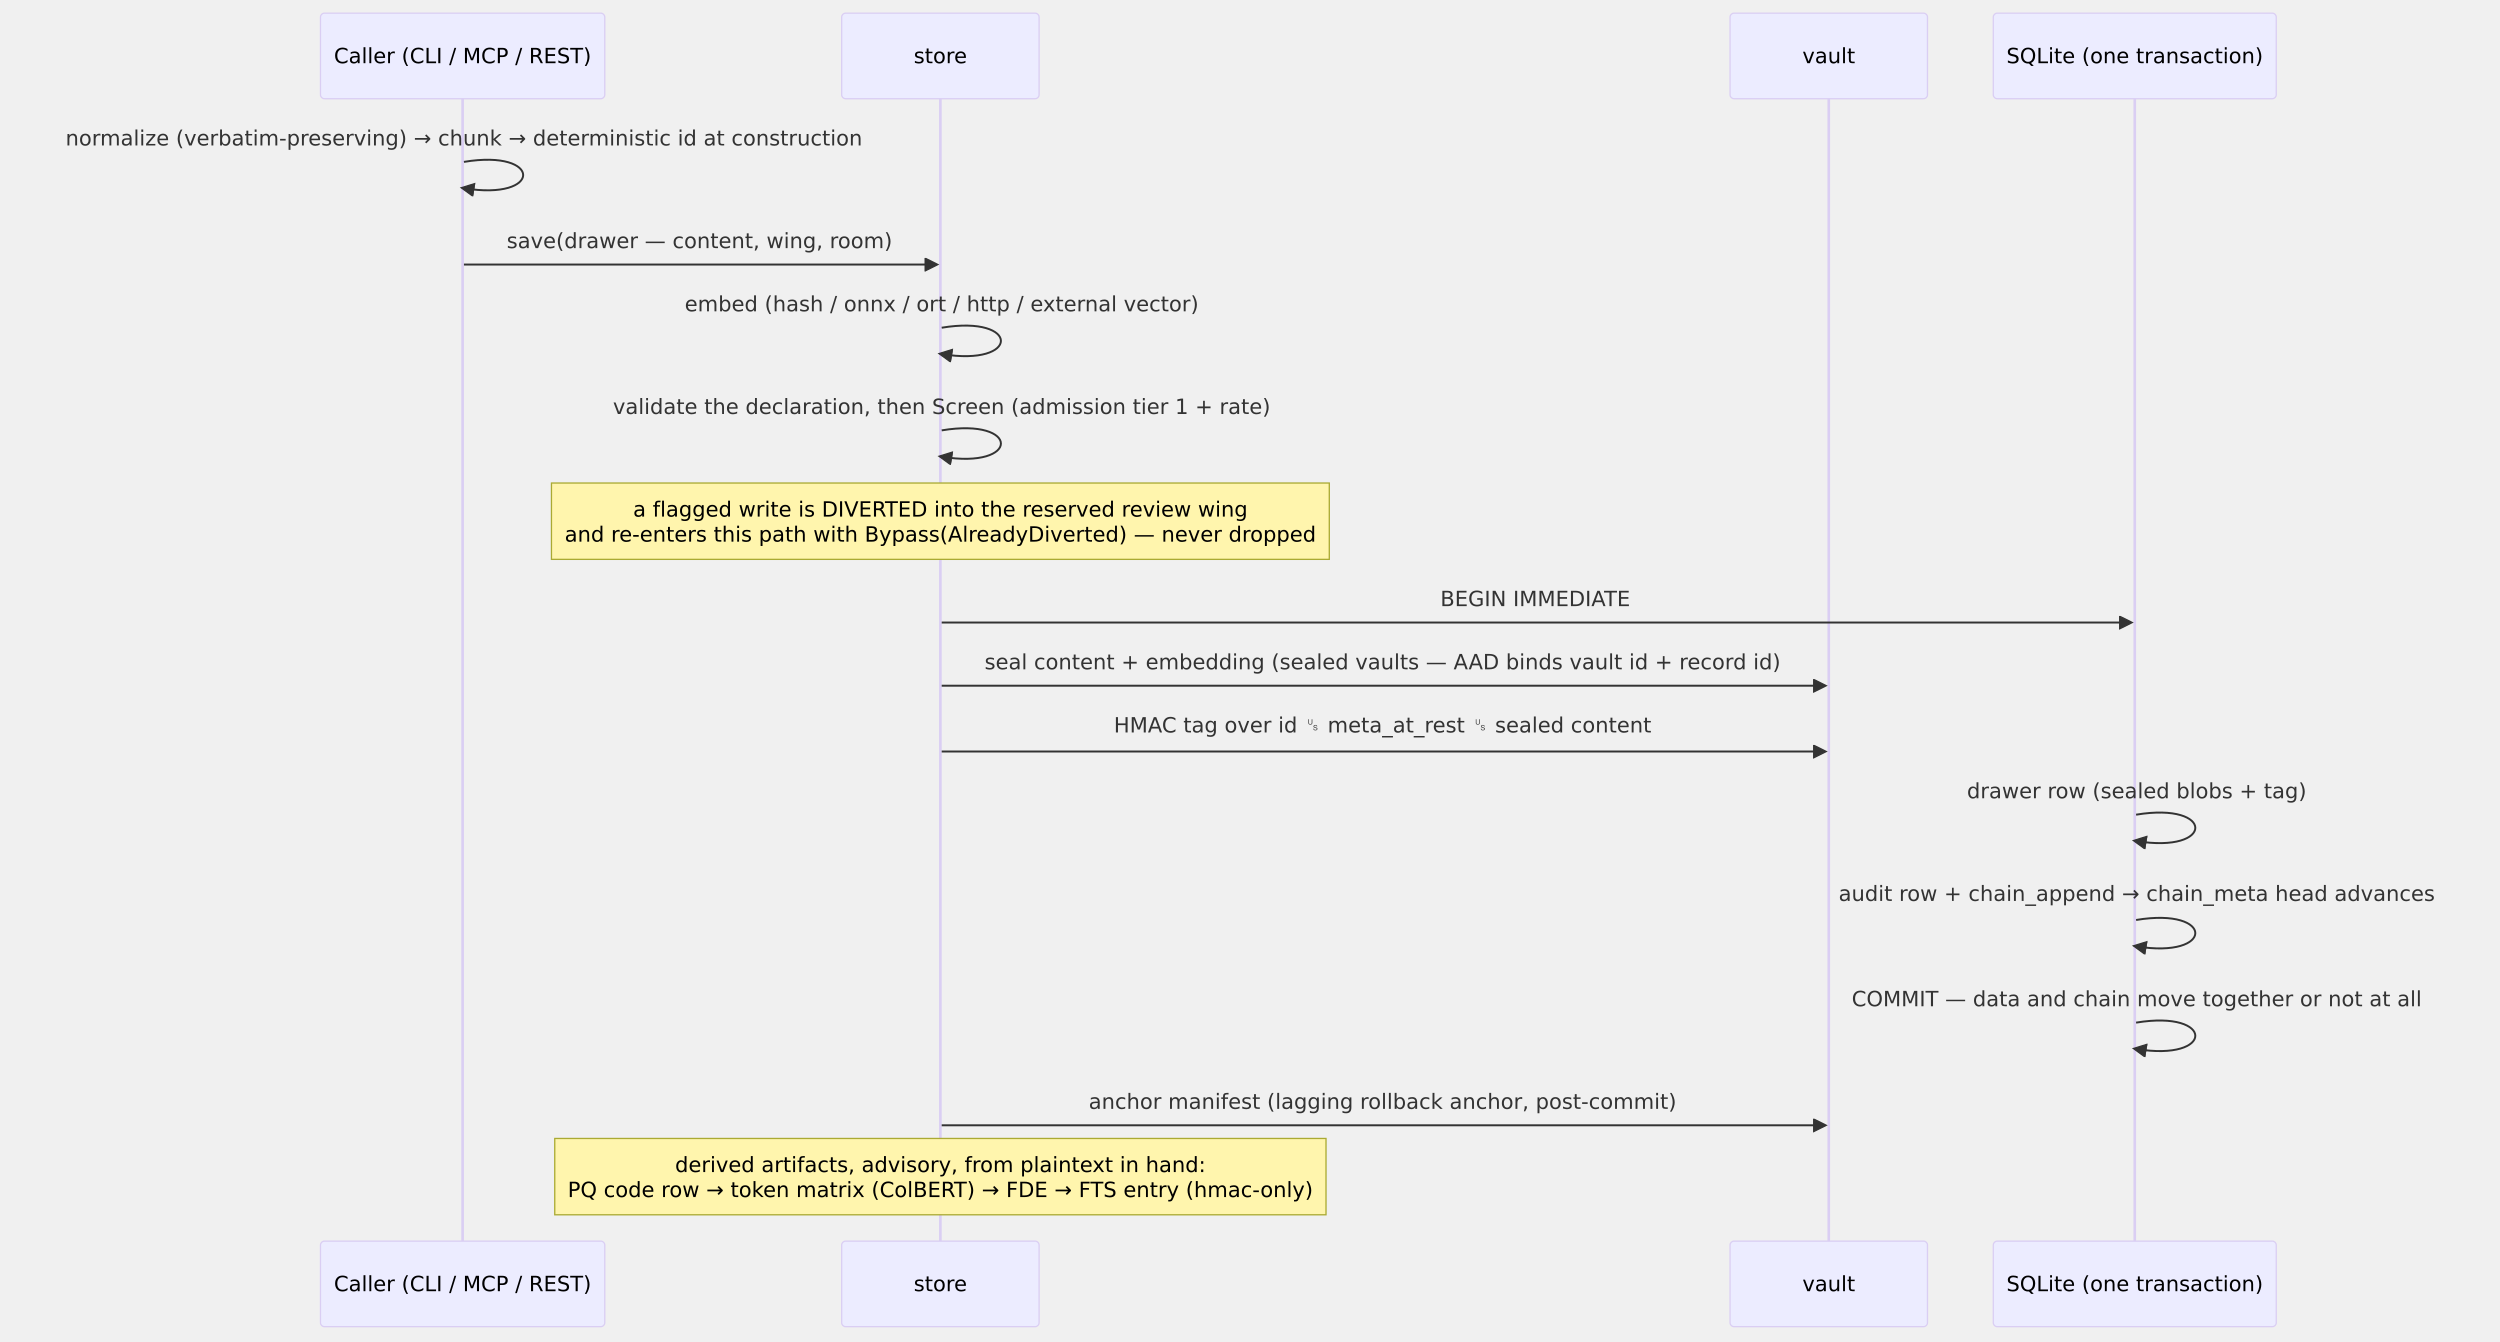
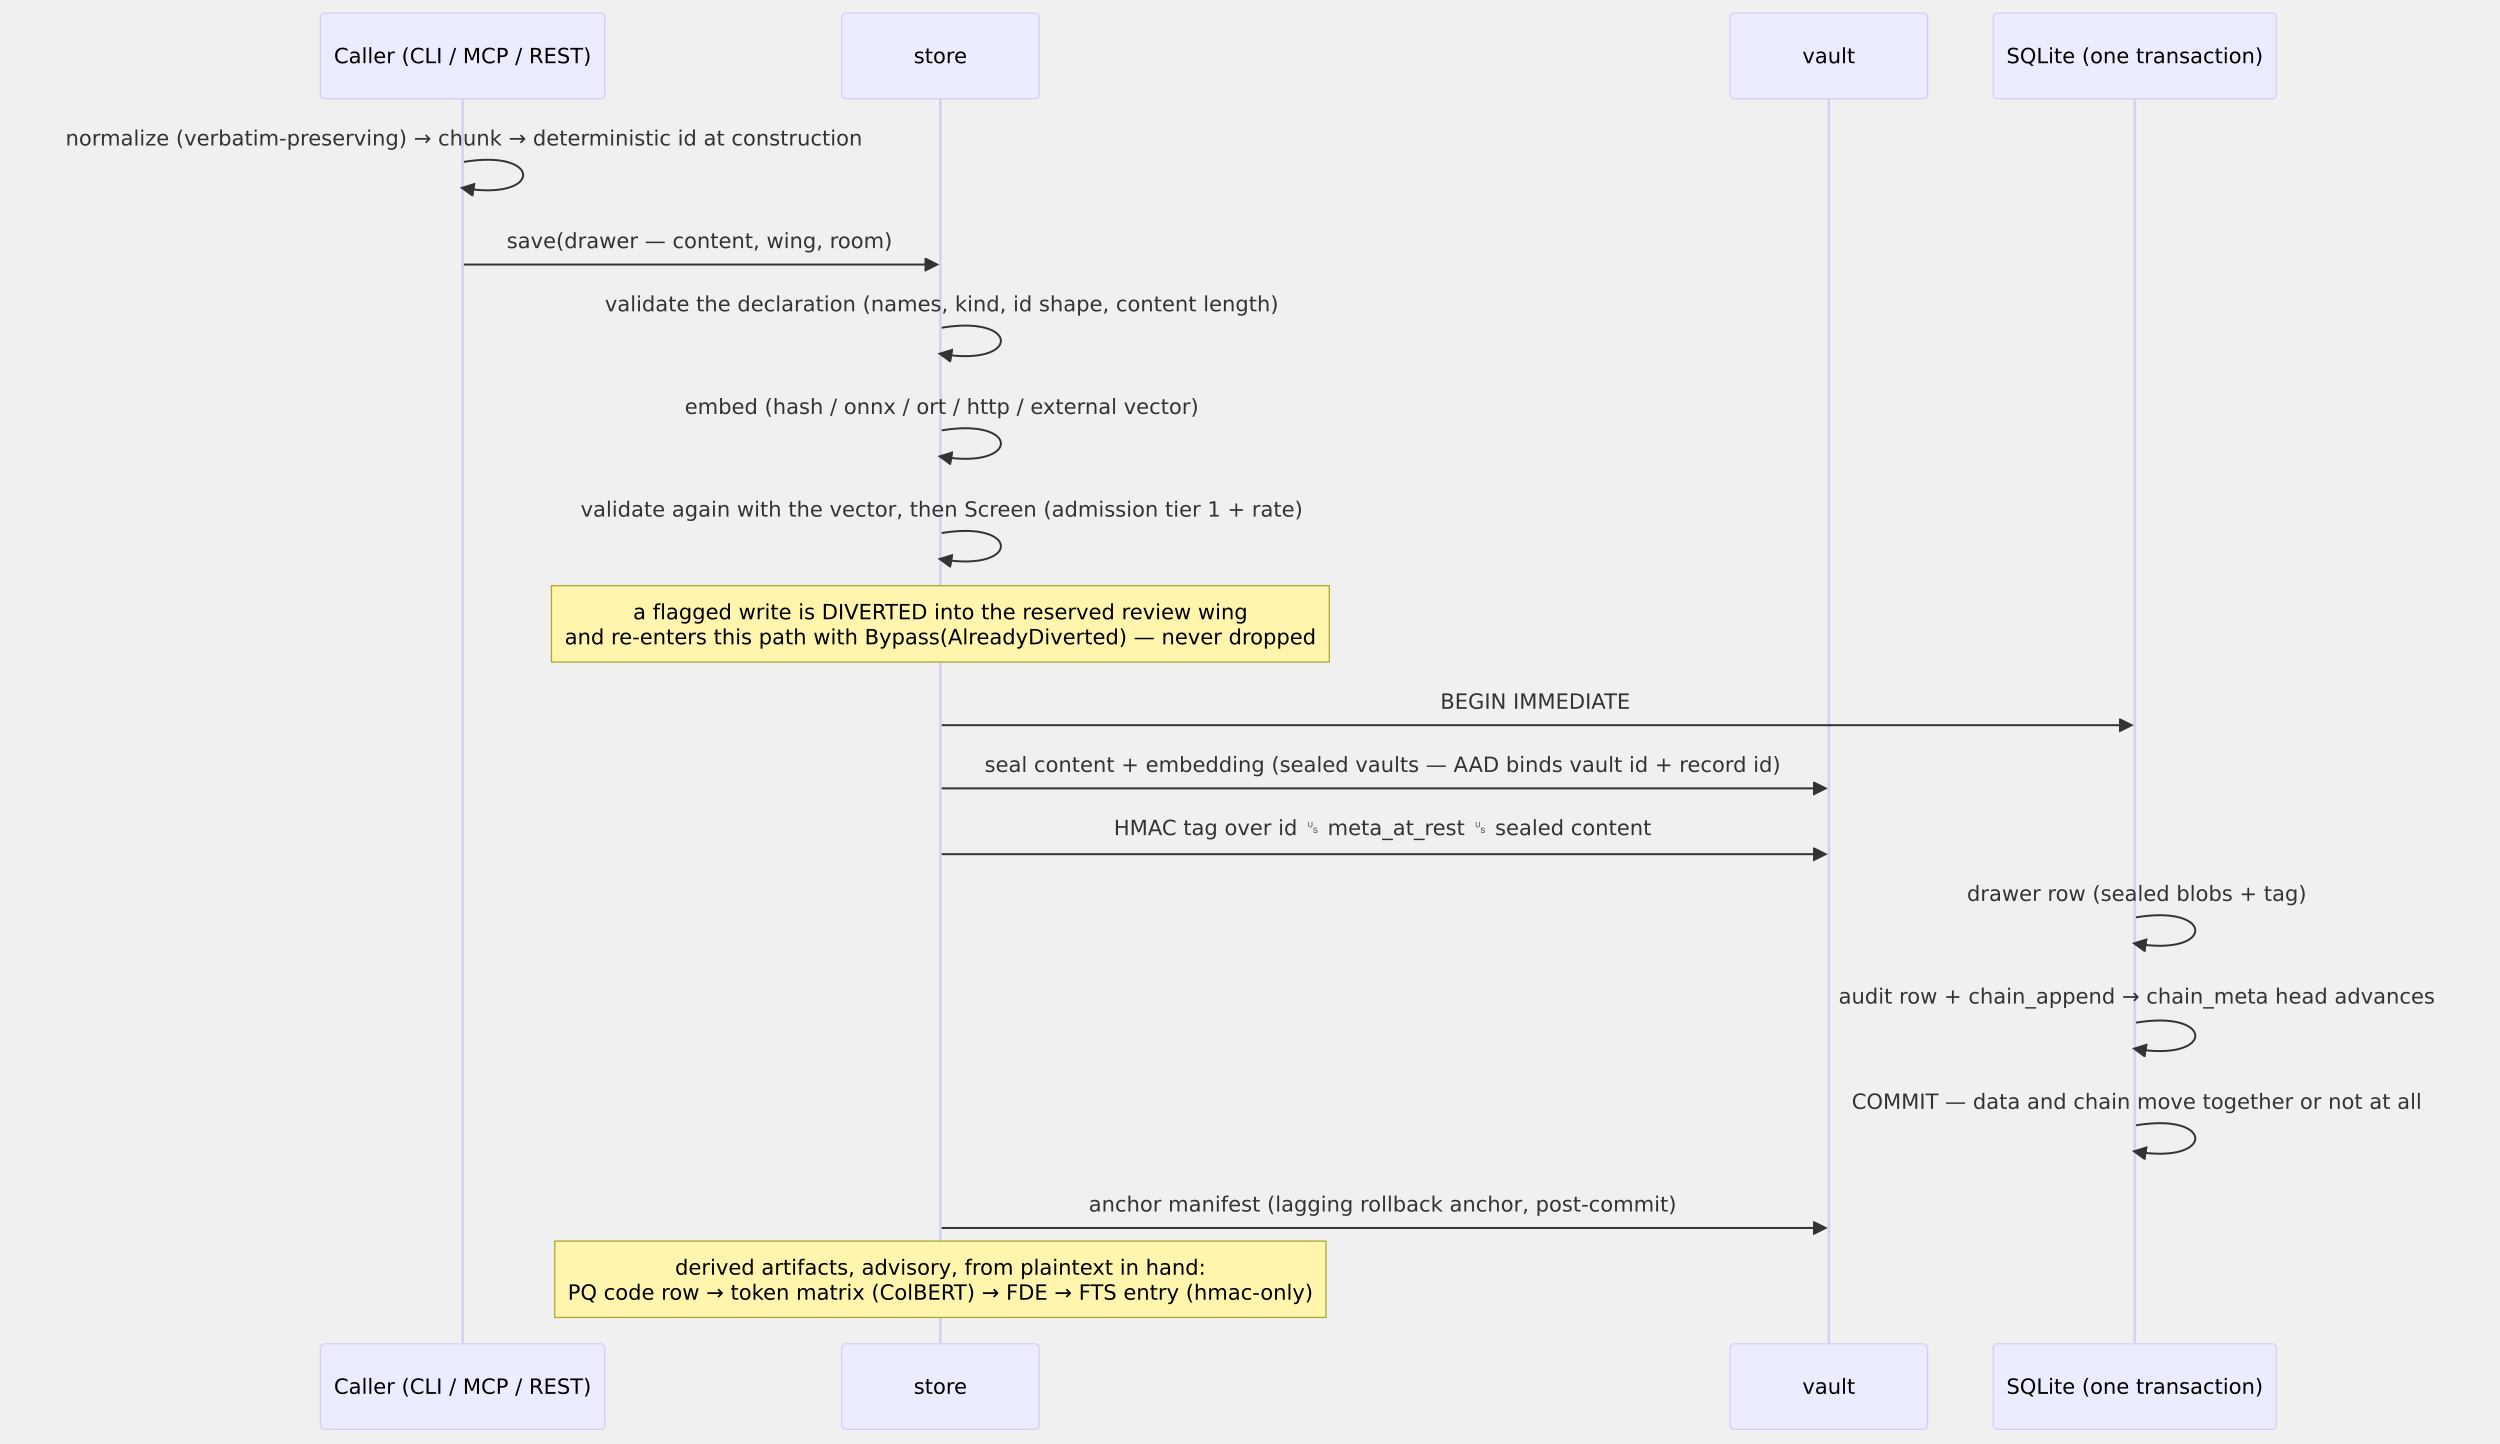
- <svg xmlns="http://www.w3.org/2000/svg" aria-roledescription="sequence" role="graphics-document document" viewBox="-243.5 -10 1899.5 1019" style="max-width: 1899.5px; background-color: white;" width="100%" id="my-svg">
+ <svg xmlns="http://www.w3.org/2000/svg" aria-roledescription="sequence" role="graphics-document document" viewBox="-243.5 -10 1899.5 1097" style="max-width: 1899.5px; background-color: white;" width="100%" id="my-svg">
  <g>
-     <rect class="actor actor-bottom" ry="3" rx="3" name="DB" height="65" width="215" stroke="#666" fill="#eaeaea" y="933" x="1271" />
-     <text style="text-anchor: middle; font-size: 16px; font-weight: 400; font-family: &quot;DejaVu Sans&quot;, &quot;Noto Sans&quot;, sans-serif;" class="actor" alignment-baseline="central" dominant-baseline="central" y="965.5" x="1378.5">
+     <rect class="actor actor-bottom" ry="3" rx="3" name="DB" height="65" width="215" stroke="#666" fill="#eaeaea" y="1011" x="1271" />
+     <text style="text-anchor: middle; font-size: 16px; font-weight: 400; font-family: &quot;DejaVu Sans&quot;, &quot;Noto Sans&quot;, sans-serif;" class="actor" alignment-baseline="central" dominant-baseline="central" y="1043.5" x="1378.5">
      <tspan dy="0" x="1378.5">SQLite (one transaction)</tspan>
    </text>
  </g>
  <g>
-     <rect class="actor actor-bottom" ry="3" rx="3" name="V" height="65" width="150" stroke="#666" fill="#eaeaea" y="933" x="1071" />
-     <text style="text-anchor: middle; font-size: 16px; font-weight: 400; font-family: &quot;DejaVu Sans&quot;, &quot;Noto Sans&quot;, sans-serif;" class="actor" alignment-baseline="central" dominant-baseline="central" y="965.5" x="1146">
+     <rect class="actor actor-bottom" ry="3" rx="3" name="V" height="65" width="150" stroke="#666" fill="#eaeaea" y="1011" x="1071" />
+     <text style="text-anchor: middle; font-size: 16px; font-weight: 400; font-family: &quot;DejaVu Sans&quot;, &quot;Noto Sans&quot;, sans-serif;" class="actor" alignment-baseline="central" dominant-baseline="central" y="1043.5" x="1146">
      <tspan dy="0" x="1146">vault</tspan>
    </text>
  </g>
  <g>
-     <rect class="actor actor-bottom" ry="3" rx="3" name="S" height="65" width="150" stroke="#666" fill="#eaeaea" y="933" x="396" />
-     <text style="text-anchor: middle; font-size: 16px; font-weight: 400; font-family: &quot;DejaVu Sans&quot;, &quot;Noto Sans&quot;, sans-serif;" class="actor" alignment-baseline="central" dominant-baseline="central" y="965.5" x="471">
+     <rect class="actor actor-bottom" ry="3" rx="3" name="S" height="65" width="150" stroke="#666" fill="#eaeaea" y="1011" x="396" />
+     <text style="text-anchor: middle; font-size: 16px; font-weight: 400; font-family: &quot;DejaVu Sans&quot;, &quot;Noto Sans&quot;, sans-serif;" class="actor" alignment-baseline="central" dominant-baseline="central" y="1043.5" x="471">
      <tspan dy="0" x="471">store</tspan>
    </text>
  </g>
  <g>
-     <rect class="actor actor-bottom" ry="3" rx="3" name="C" height="65" width="216" stroke="#666" fill="#eaeaea" y="933" x="0" />
-     <text style="text-anchor: middle; font-size: 16px; font-weight: 400; font-family: &quot;DejaVu Sans&quot;, &quot;Noto Sans&quot;, sans-serif;" class="actor" alignment-baseline="central" dominant-baseline="central" y="965.5" x="108">
+     <rect class="actor actor-bottom" ry="3" rx="3" name="C" height="65" width="216" stroke="#666" fill="#eaeaea" y="1011" x="0" />
+     <text style="text-anchor: middle; font-size: 16px; font-weight: 400; font-family: &quot;DejaVu Sans&quot;, &quot;Noto Sans&quot;, sans-serif;" class="actor" alignment-baseline="central" dominant-baseline="central" y="1043.5" x="108">
      <tspan dy="0" x="108">Caller (CLI / MCP / REST)</tspan>
    </text>
  </g>
  <g>
-     <line stroke="#999" stroke-width="0.5px" class="200" y2="933" x2="1378.5" y1="5" x1="1378.5" id="actor3" />
+     <line stroke="#999" stroke-width="0.5px" class="200" y2="1011" x2="1378.5" y1="5" x1="1378.5" id="actor3" />
    <g id="root-3">
      <rect class="actor actor-top" ry="3" rx="3" name="DB" height="65" width="215" stroke="#666" fill="#eaeaea" y="0" x="1271" />
      <text style="text-anchor: middle; font-size: 16px; font-weight: 400; font-family: &quot;DejaVu Sans&quot;, &quot;Noto Sans&quot;, sans-serif;" class="actor" alignment-baseline="central" dominant-baseline="central" y="32.5" x="1378.5">
        <tspan dy="0" x="1378.5">SQLite (one transaction)</tspan>
      </text>
    </g>
  </g>
  <g>
-     <line stroke="#999" stroke-width="0.5px" class="200" y2="933" x2="1146" y1="5" x1="1146" id="actor2" />
+     <line stroke="#999" stroke-width="0.5px" class="200" y2="1011" x2="1146" y1="5" x1="1146" id="actor2" />
    <g id="root-2">
      <rect class="actor actor-top" ry="3" rx="3" name="V" height="65" width="150" stroke="#666" fill="#eaeaea" y="0" x="1071" />
      <text style="text-anchor: middle; font-size: 16px; font-weight: 400; font-family: &quot;DejaVu Sans&quot;, &quot;Noto Sans&quot;, sans-serif;" class="actor" alignment-baseline="central" dominant-baseline="central" y="32.5" x="1146">
        <tspan dy="0" x="1146">vault</tspan>
      </text>
    </g>
  </g>
  <g>
-     <line stroke="#999" stroke-width="0.5px" class="200" y2="933" x2="471" y1="5" x1="471" id="actor1" />
+     <line stroke="#999" stroke-width="0.5px" class="200" y2="1011" x2="471" y1="5" x1="471" id="actor1" />
    <g id="root-1">
      <rect class="actor actor-top" ry="3" rx="3" name="S" height="65" width="150" stroke="#666" fill="#eaeaea" y="0" x="396" />
      <text style="text-anchor: middle; font-size: 16px; font-weight: 400; font-family: &quot;DejaVu Sans&quot;, &quot;Noto Sans&quot;, sans-serif;" class="actor" alignment-baseline="central" dominant-baseline="central" y="32.5" x="471">
        <tspan dy="0" x="471">store</tspan>
      </text>
    </g>
  </g>
  <g>
-     <line stroke="#999" stroke-width="0.5px" class="200" y2="933" x2="108" y1="5" x1="108" id="actor0" />
+     <line stroke="#999" stroke-width="0.5px" class="200" y2="1011" x2="108" y1="5" x1="108" id="actor0" />
    <g id="root-0">
      <rect class="actor actor-top" ry="3" rx="3" name="C" height="65" width="216" stroke="#666" fill="#eaeaea" y="0" x="0" />
      <text style="text-anchor: middle; font-size: 16px; font-weight: 400; font-family: &quot;DejaVu Sans&quot;, &quot;Noto Sans&quot;, sans-serif;" class="actor" alignment-baseline="central" dominant-baseline="central" y="32.5" x="108">
        <tspan dy="0" x="108">Caller (CLI / MCP / REST)</tspan>
      </text>
    </g>
  </g>
  <style>#my-svg{font-family:"DejaVu Sans","Noto Sans",sans-serif;font-size:16px;fill:#333;}#my-svg .error-icon{fill:#552222;}#my-svg .error-text{fill:#552222;stroke:#552222;}#my-svg .edge-thickness-normal{stroke-width:2px;}#my-svg .edge-thickness-thick{stroke-width:3.5px;}#my-svg .edge-pattern-solid{stroke-dasharray:0;}#my-svg .edge-pattern-dashed{stroke-dasharray:3;}#my-svg .edge-pattern-dotted{stroke-dasharray:2;}#my-svg .marker{fill:#333333;stroke:#333333;}#my-svg .marker.cross{stroke:#333333;}#my-svg svg{font-family:"DejaVu Sans","Noto Sans",sans-serif;font-size:16px;}#my-svg .actor{stroke:hsl(259.626, 59.777%, 87.902%);fill:#ECECFF;}#my-svg text.actor&gt;tspan{fill:black;stroke:none;}#my-svg .actor-line{stroke:grey;}#my-svg .messageLine0{stroke-width:1.5;stroke-dasharray:none;stroke:#333;}#my-svg .messageLine1{stroke-width:1.5;stroke-dasharray:2,2;stroke:#333;}#my-svg #arrowhead path{fill:#333;stroke:#333;}#my-svg .sequenceNumber{fill:white;}#my-svg #sequencenumber{fill:#333;}#my-svg #crosshead path{fill:#333;stroke:#333;}#my-svg .messageText{fill:#333;stroke:none;}#my-svg .labelBox{stroke:hsl(259.626, 59.777%, 87.902%);fill:#ECECFF;}#my-svg .labelText,#my-svg .labelText&gt;tspan{fill:black;stroke:none;}#my-svg .loopText,#my-svg .loopText&gt;tspan{fill:black;stroke:none;}#my-svg .loopLine{stroke-width:2px;stroke-dasharray:2,2;stroke:hsl(259.626, 59.777%, 87.902%);fill:hsl(259.626, 59.777%, 87.902%);}#my-svg .note{stroke:#aaaa33;fill:#fff5ad;}#my-svg .noteText,#my-svg .noteText&gt;tspan{fill:black;stroke:none;}#my-svg .activation0{fill:#f4f4f4;stroke:#666;}#my-svg .activation1{fill:#f4f4f4;stroke:#666;}#my-svg .activation2{fill:#f4f4f4;stroke:#666;}#my-svg .actorPopupMenu{position:absolute;}#my-svg .actorPopupMenuPanel{position:absolute;fill:#ECECFF;box-shadow:0px 8px 16px 0px rgba(0,0,0,0.2);filter:drop-shadow(3px 5px 2px rgb(0 0 0 / 0.4));}#my-svg .actor-man line{stroke:hsl(259.626, 59.777%, 87.902%);fill:#ECECFF;}#my-svg .actor-man circle,#my-svg line{stroke:hsl(259.626, 59.777%, 87.902%);fill:#ECECFF;stroke-width:2px;}#my-svg :root{--mermaid-font-family:"DejaVu Sans","Noto Sans",sans-serif;}</style>
  <g />
  <defs>
    <symbol height="24" width="24" id="computer">
      <path d="M2 2v13h20v-13h-20zm18 11h-16v-9h16v9zm-10.228 6l.466-1h3.524l.467 1h-4.457zm14.228 3h-24l2-6h2.104l-1.33 4h18.45l-1.297-4h2.073l2 6zm-5-10h-14v-7h14v7z" transform="scale(.5)" />
    </symbol>
  </defs>
  <defs>
    <symbol clip-rule="evenodd" fill-rule="evenodd" id="database">
      <path d="M12.258.001l.256.004.255.005.253.008.251.01.249.012.247.015.246.016.242.019.241.02.239.023.236.024.233.027.231.028.229.031.225.032.223.034.22.036.217.038.214.04.211.041.208.043.205.045.201.046.198.048.194.05.191.051.187.053.183.054.18.056.175.057.172.059.168.06.163.061.16.063.155.064.15.066.074.033.073.033.071.034.07.034.069.035.068.035.067.035.066.035.064.036.064.036.062.036.06.036.06.037.058.037.058.037.055.038.055.038.053.038.052.038.051.039.05.039.048.039.047.039.045.04.044.04.043.04.041.04.04.041.039.041.037.041.036.041.034.041.033.042.032.042.03.042.029.042.027.042.026.043.024.043.023.043.021.043.02.043.018.044.017.043.015.044.013.044.012.044.011.045.009.044.007.045.006.045.004.045.002.045.001.045v17l-.001.045-.002.045-.004.045-.006.045-.007.045-.009.044-.011.045-.012.044-.013.044-.015.044-.017.043-.018.044-.02.043-.021.043-.023.043-.024.043-.026.043-.027.042-.029.042-.03.042-.032.042-.033.042-.034.041-.036.041-.037.041-.039.041-.04.041-.041.04-.043.04-.044.04-.045.04-.047.039-.048.039-.05.039-.051.039-.052.038-.053.038-.055.038-.055.038-.058.037-.058.037-.06.037-.06.036-.062.036-.064.036-.064.036-.066.035-.067.035-.068.035-.069.035-.07.034-.071.034-.073.033-.074.033-.15.066-.155.064-.16.063-.163.061-.168.06-.172.059-.175.057-.18.056-.183.054-.187.053-.191.051-.194.05-.198.048-.201.046-.205.045-.208.043-.211.041-.214.04-.217.038-.22.036-.223.034-.225.032-.229.031-.231.028-.233.027-.236.024-.239.023-.241.02-.242.019-.246.016-.247.015-.249.012-.251.01-.253.008-.255.005-.256.004-.258.001-.258-.001-.256-.004-.255-.005-.253-.008-.251-.01-.249-.012-.247-.015-.245-.016-.243-.019-.241-.02-.238-.023-.236-.024-.234-.027-.231-.028-.228-.031-.226-.032-.223-.034-.22-.036-.217-.038-.214-.04-.211-.041-.208-.043-.204-.045-.201-.046-.198-.048-.195-.05-.19-.051-.187-.053-.184-.054-.179-.056-.176-.057-.172-.059-.167-.06-.164-.061-.159-.063-.155-.064-.151-.066-.074-.033-.072-.033-.072-.034-.07-.034-.069-.035-.068-.035-.067-.035-.066-.035-.064-.036-.063-.036-.062-.036-.061-.036-.06-.037-.058-.037-.057-.037-.056-.038-.055-.038-.053-.038-.052-.038-.051-.039-.049-.039-.049-.039-.046-.039-.046-.04-.044-.04-.043-.04-.041-.04-.04-.041-.039-.041-.037-.041-.036-.041-.034-.041-.033-.042-.032-.042-.03-.042-.029-.042-.027-.042-.026-.043-.024-.043-.023-.043-.021-.043-.02-.043-.018-.044-.017-.043-.015-.044-.013-.044-.012-.044-.011-.045-.009-.044-.007-.045-.006-.045-.004-.045-.002-.045-.001-.045v-17l.001-.045.002-.045.004-.045.006-.045.007-.045.009-.044.011-.045.012-.044.013-.044.015-.044.017-.043.018-.044.02-.043.021-.043.023-.043.024-.043.026-.043.027-.042.029-.042.03-.042.032-.042.033-.042.034-.041.036-.041.037-.041.039-.041.04-.041.041-.04.043-.04.044-.04.046-.04.046-.039.049-.039.049-.039.051-.039.052-.038.053-.038.055-.038.056-.038.057-.037.058-.037.06-.037.061-.036.062-.036.063-.036.064-.036.066-.035.067-.035.068-.035.069-.035.07-.034.072-.034.072-.033.074-.033.151-.066.155-.064.159-.063.164-.061.167-.06.172-.059.176-.057.179-.056.184-.054.187-.053.19-.051.195-.05.198-.048.201-.046.204-.045.208-.043.211-.041.214-.04.217-.038.22-.036.223-.034.226-.032.228-.031.231-.028.234-.027.236-.024.238-.023.241-.02.243-.019.245-.016.247-.015.249-.012.251-.01.253-.008.255-.005.256-.004.258-.001.258.001zm-9.258 20.499v.01l.001.021.003.021.004.022.005.021.006.022.007.022.009.023.01.022.011.023.012.023.013.023.015.023.016.024.017.023.018.024.019.024.021.024.022.025.023.024.024.025.052.049.056.05.061.051.066.051.07.051.075.051.079.052.084.052.088.052.092.052.097.052.102.051.105.052.11.052.114.051.119.051.123.051.127.05.131.05.135.05.139.048.144.049.147.047.152.047.155.047.16.045.163.045.167.043.171.043.176.041.178.041.183.039.187.039.19.037.194.035.197.035.202.033.204.031.209.03.212.029.216.027.219.025.222.024.226.021.23.02.233.018.236.016.24.015.243.012.246.01.249.008.253.005.256.004.259.001.26-.001.257-.004.254-.005.25-.008.247-.011.244-.012.241-.014.237-.016.233-.018.231-.021.226-.021.224-.024.22-.026.216-.027.212-.028.21-.031.205-.031.202-.034.198-.034.194-.036.191-.037.187-.039.183-.04.179-.04.175-.042.172-.043.168-.044.163-.045.16-.046.155-.046.152-.047.148-.048.143-.049.139-.049.136-.05.131-.05.126-.05.123-.051.118-.052.114-.051.11-.052.106-.052.101-.052.096-.052.092-.052.088-.053.083-.051.079-.052.074-.052.07-.051.065-.051.06-.051.056-.05.051-.05.023-.024.023-.025.021-.024.02-.024.019-.024.018-.024.017-.024.015-.023.014-.024.013-.023.012-.023.01-.023.01-.022.008-.022.006-.022.006-.022.004-.022.004-.021.001-.021.001-.021v-4.127l-.077.055-.08.053-.083.054-.085.053-.087.052-.09.052-.093.051-.095.05-.097.05-.1.049-.102.049-.105.048-.106.047-.109.047-.111.046-.114.045-.115.045-.118.044-.12.043-.122.042-.124.042-.126.041-.128.04-.13.04-.132.038-.134.038-.135.037-.138.037-.139.035-.142.035-.143.034-.144.033-.147.032-.148.031-.15.03-.151.03-.153.029-.154.027-.156.027-.158.026-.159.025-.161.024-.162.023-.163.022-.165.021-.166.02-.167.019-.169.018-.169.017-.171.016-.173.015-.173.014-.175.013-.175.012-.177.011-.178.01-.179.008-.179.008-.181.006-.182.005-.182.004-.184.003-.184.002h-.37l-.184-.002-.184-.003-.182-.004-.182-.005-.181-.006-.179-.008-.179-.008-.178-.01-.176-.011-.176-.012-.175-.013-.173-.014-.172-.015-.171-.016-.17-.017-.169-.018-.167-.019-.166-.02-.165-.021-.163-.022-.162-.023-.161-.024-.159-.025-.157-.026-.156-.027-.155-.027-.153-.029-.151-.03-.15-.03-.148-.031-.146-.032-.145-.033-.143-.034-.141-.035-.14-.035-.137-.037-.136-.037-.134-.038-.132-.038-.13-.04-.128-.04-.126-.041-.124-.042-.122-.042-.12-.044-.117-.043-.116-.045-.113-.045-.112-.046-.109-.047-.106-.047-.105-.048-.102-.049-.1-.049-.097-.05-.095-.05-.093-.052-.09-.051-.087-.052-.085-.053-.083-.054-.08-.054-.077-.054v4.127zm0-5.654v.011l.001.021.003.021.004.021.005.022.006.022.007.022.009.022.01.022.011.023.012.023.013.023.015.024.016.023.017.024.018.024.019.024.021.024.022.024.023.025.024.024.052.05.056.05.061.05.066.051.07.051.075.052.079.051.084.052.088.052.092.052.097.052.102.052.105.052.11.051.114.051.119.052.123.05.127.051.131.05.135.049.139.049.144.048.147.048.152.047.155.046.16.045.163.045.167.044.171.042.176.042.178.04.183.04.187.038.19.037.194.036.197.034.202.033.204.032.209.03.212.028.216.027.219.025.222.024.226.022.23.02.233.018.236.016.24.014.243.012.246.01.249.008.253.006.256.003.259.001.26-.001.257-.003.254-.006.25-.008.247-.01.244-.012.241-.015.237-.016.233-.018.231-.02.226-.022.224-.024.22-.025.216-.027.212-.029.21-.03.205-.032.202-.033.198-.035.194-.036.191-.037.187-.039.183-.039.179-.041.175-.042.172-.043.168-.044.163-.045.16-.045.155-.047.152-.047.148-.048.143-.048.139-.05.136-.049.131-.05.126-.051.123-.051.118-.051.114-.052.11-.052.106-.052.101-.052.096-.052.092-.052.088-.052.083-.052.079-.052.074-.051.07-.052.065-.051.06-.05.056-.051.051-.049.023-.025.023-.024.021-.025.02-.024.019-.024.018-.024.017-.024.015-.023.014-.023.013-.024.012-.022.01-.023.01-.023.008-.022.006-.022.006-.022.004-.021.004-.022.001-.021.001-.021v-4.139l-.077.054-.08.054-.083.054-.085.052-.087.053-.09.051-.093.051-.095.051-.097.05-.1.049-.102.049-.105.048-.106.047-.109.047-.111.046-.114.045-.115.044-.118.044-.12.044-.122.042-.124.042-.126.041-.128.04-.13.039-.132.039-.134.038-.135.037-.138.036-.139.036-.142.035-.143.033-.144.033-.147.033-.148.031-.15.03-.151.03-.153.028-.154.028-.156.027-.158.026-.159.025-.161.024-.162.023-.163.022-.165.021-.166.02-.167.019-.169.018-.169.017-.171.016-.173.015-.173.014-.175.013-.175.012-.177.011-.178.009-.179.009-.179.007-.181.007-.182.005-.182.004-.184.003-.184.002h-.37l-.184-.002-.184-.003-.182-.004-.182-.005-.181-.007-.179-.007-.179-.009-.178-.009-.176-.011-.176-.012-.175-.013-.173-.014-.172-.015-.171-.016-.17-.017-.169-.018-.167-.019-.166-.02-.165-.021-.163-.022-.162-.023-.161-.024-.159-.025-.157-.026-.156-.027-.155-.028-.153-.028-.151-.03-.15-.03-.148-.031-.146-.033-.145-.033-.143-.033-.141-.035-.14-.036-.137-.036-.136-.037-.134-.038-.132-.039-.13-.039-.128-.04-.126-.041-.124-.042-.122-.043-.12-.043-.117-.044-.116-.044-.113-.046-.112-.046-.109-.046-.106-.047-.105-.048-.102-.049-.1-.049-.097-.05-.095-.051-.093-.051-.09-.051-.087-.053-.085-.052-.083-.054-.08-.054-.077-.054v4.139zm0-5.666v.011l.001.02.003.022.004.021.005.022.006.021.007.022.009.023.01.022.011.023.012.023.013.023.015.023.016.024.017.024.018.023.019.024.021.025.022.024.023.024.024.025.052.05.056.05.061.05.066.051.07.051.075.052.079.051.084.052.088.052.092.052.097.052.102.052.105.051.11.052.114.051.119.051.123.051.127.05.131.05.135.05.139.049.144.048.147.048.152.047.155.046.16.045.163.045.167.043.171.043.176.042.178.04.183.04.187.038.19.037.194.036.197.034.202.033.204.032.209.03.212.028.216.027.219.025.222.024.226.021.23.02.233.018.236.017.24.014.243.012.246.01.249.008.253.006.256.003.259.001.26-.001.257-.003.254-.006.25-.008.247-.01.244-.013.241-.014.237-.016.233-.018.231-.02.226-.022.224-.024.22-.025.216-.027.212-.029.21-.03.205-.032.202-.033.198-.035.194-.036.191-.037.187-.039.183-.039.179-.041.175-.042.172-.043.168-.044.163-.045.16-.045.155-.047.152-.047.148-.048.143-.049.139-.049.136-.049.131-.051.126-.05.123-.051.118-.052.114-.051.11-.052.106-.052.101-.052.096-.052.092-.052.088-.052.083-.052.079-.052.074-.052.07-.051.065-.051.06-.051.056-.05.051-.049.023-.025.023-.025.021-.024.02-.024.019-.024.018-.024.017-.024.015-.023.014-.024.013-.023.012-.023.01-.022.01-.023.008-.022.006-.022.006-.022.004-.022.004-.021.001-.021.001-.021v-4.153l-.077.054-.08.054-.083.053-.085.053-.087.053-.09.051-.093.051-.095.051-.097.05-.1.049-.102.048-.105.048-.106.048-.109.046-.111.046-.114.046-.115.044-.118.044-.12.043-.122.043-.124.042-.126.041-.128.04-.13.039-.132.039-.134.038-.135.037-.138.036-.139.036-.142.034-.143.034-.144.033-.147.032-.148.032-.15.03-.151.03-.153.028-.154.028-.156.027-.158.026-.159.024-.161.024-.162.023-.163.023-.165.021-.166.02-.167.019-.169.018-.169.017-.171.016-.173.015-.173.014-.175.013-.175.012-.177.01-.178.01-.179.009-.179.007-.181.006-.182.006-.182.004-.184.003-.184.001-.185.001-.185-.001-.184-.001-.184-.003-.182-.004-.182-.006-.181-.006-.179-.007-.179-.009-.178-.01-.176-.01-.176-.012-.175-.013-.173-.014-.172-.015-.171-.016-.17-.017-.169-.018-.167-.019-.166-.02-.165-.021-.163-.023-.162-.023-.161-.024-.159-.024-.157-.026-.156-.027-.155-.028-.153-.028-.151-.03-.15-.03-.148-.032-.146-.032-.145-.033-.143-.034-.141-.034-.14-.036-.137-.036-.136-.037-.134-.038-.132-.039-.13-.039-.128-.041-.126-.041-.124-.041-.122-.043-.12-.043-.117-.044-.116-.044-.113-.046-.112-.046-.109-.046-.106-.048-.105-.048-.102-.048-.1-.05-.097-.049-.095-.051-.093-.051-.09-.052-.087-.052-.085-.053-.083-.053-.08-.054-.077-.054v4.153zm8.74-8.179l-.257.004-.254.005-.25.008-.247.011-.244.012-.241.014-.237.016-.233.018-.231.021-.226.022-.224.023-.22.026-.216.027-.212.028-.21.031-.205.032-.202.033-.198.034-.194.036-.191.038-.187.038-.183.04-.179.041-.175.042-.172.043-.168.043-.163.045-.16.046-.155.046-.152.048-.148.048-.143.048-.139.049-.136.05-.131.05-.126.051-.123.051-.118.051-.114.052-.11.052-.106.052-.101.052-.096.052-.092.052-.088.052-.083.052-.079.052-.074.051-.07.052-.065.051-.06.05-.056.05-.051.05-.023.025-.023.024-.021.024-.02.025-.019.024-.018.024-.017.023-.015.024-.014.023-.013.023-.012.023-.01.023-.01.022-.008.022-.006.023-.006.021-.004.022-.004.021-.001.021-.001.021.001.021.001.021.004.021.004.022.006.021.006.023.008.022.01.022.01.023.012.023.013.023.014.023.015.024.017.023.018.024.019.024.02.025.021.024.023.024.023.025.051.05.056.05.06.05.065.051.07.052.074.051.079.052.083.052.088.052.092.052.096.052.101.052.106.052.11.052.114.052.118.051.123.051.126.051.131.05.136.05.139.049.143.048.148.048.152.048.155.046.16.046.163.045.168.043.172.043.175.042.179.041.183.04.187.038.191.038.194.036.198.034.202.033.205.032.21.031.212.028.216.027.22.026.224.023.226.022.231.021.233.018.237.016.241.014.244.012.247.011.25.008.254.005.257.004.26.001.26-.001.257-.004.254-.005.25-.008.247-.011.244-.012.241-.014.237-.016.233-.018.231-.021.226-.022.224-.023.22-.026.216-.027.212-.028.21-.031.205-.032.202-.033.198-.034.194-.036.191-.038.187-.038.183-.04.179-.041.175-.042.172-.043.168-.043.163-.045.16-.046.155-.046.152-.048.148-.048.143-.048.139-.049.136-.05.131-.05.126-.051.123-.051.118-.051.114-.052.11-.052.106-.052.101-.052.096-.052.092-.052.088-.052.083-.052.079-.052.074-.051.07-.052.065-.051.06-.05.056-.05.051-.05.023-.025.023-.024.021-.024.02-.025.019-.024.018-.024.017-.023.015-.024.014-.023.013-.023.012-.023.01-.023.01-.022.008-.022.006-.023.006-.021.004-.022.004-.021.001-.021.001-.021-.001-.021-.001-.021-.004-.021-.004-.022-.006-.021-.006-.023-.008-.022-.01-.022-.01-.023-.012-.023-.013-.023-.014-.023-.015-.024-.017-.023-.018-.024-.019-.024-.02-.025-.021-.024-.023-.024-.023-.025-.051-.05-.056-.05-.06-.05-.065-.051-.07-.052-.074-.051-.079-.052-.083-.052-.088-.052-.092-.052-.096-.052-.101-.052-.106-.052-.11-.052-.114-.052-.118-.051-.123-.051-.126-.051-.131-.05-.136-.05-.139-.049-.143-.048-.148-.048-.152-.048-.155-.046-.16-.046-.163-.045-.168-.043-.172-.043-.175-.042-.179-.041-.183-.04-.187-.038-.191-.038-.194-.036-.198-.034-.202-.033-.205-.032-.21-.031-.212-.028-.216-.027-.22-.026-.224-.023-.226-.022-.231-.021-.233-.018-.237-.016-.241-.014-.244-.012-.247-.011-.25-.008-.254-.005-.257-.004-.26-.001-.26.001z" transform="scale(.5)" />
    </symbol>
  </defs>
  <defs>
    <symbol height="24" width="24" id="clock">
      <path d="M12 2c5.514 0 10 4.486 10 10s-4.486 10-10 10-10-4.486-10-10 4.486-10 10-10zm0-2c-6.627 0-12 5.373-12 12s5.373 12 12 12 12-5.373 12-12-5.373-12-12-12zm5.848 12.459c.202.038.202.333.001.372-1.907.361-6.045 1.111-6.547 1.111-.719 0-1.301-.582-1.301-1.301 0-.512.77-5.447 1.125-7.445.034-.192.312-.181.343.014l.985 6.238 5.394 1.011z" transform="scale(.5)" />
    </symbol>
  </defs>
  <defs>
    <marker orient="auto" markerHeight="12" markerWidth="12" markerUnits="userSpaceOnUse" refY="5" refX="7.9" id="arrowhead">
      <path d="M 0 0 L 10 5 L 0 10 z" />
    </marker>
  </defs>
  <defs>
    <marker refY="4.5" refX="4" orient="auto" markerHeight="8" markerWidth="15" id="crosshead">
      <path style="stroke-dasharray: 0, 0;" d="M 1,2 L 6,7 M 6,2 L 1,7" stroke-width="1pt" stroke="#000000" fill="none" />
    </marker>
  </defs>
  <defs>
    <marker orient="auto" markerHeight="28" markerWidth="20" refY="7" refX="15.5" id="filled-head">
      <path d="M 18,7 L9,13 L14,7 L9,1 Z" />
    </marker>
  </defs>
  <defs>
    <marker orient="auto" markerHeight="40" markerWidth="60" refY="15" refX="15" id="sequencenumber">
      <circle r="6" cy="15" cx="15" />
    </marker>
  </defs>
  <g>
-     <rect class="note" ry="0" rx="0" height="58" width="591" stroke="#666" fill="#EDF2AE" y="357" x="175.5" />
-     <text style="font-family: &quot;DejaVu Sans&quot;, &quot;Noto Sans&quot;, sans-serif; font-size: 16px; font-weight: 400;" dy="1em" class="noteText" alignment-baseline="middle" dominant-baseline="middle" text-anchor="middle" y="362" x="471">
+     <rect class="note" ry="0" rx="0" height="58" width="591" stroke="#666" fill="#EDF2AE" y="435" x="175.5" />
+     <text style="font-family: &quot;DejaVu Sans&quot;, &quot;Noto Sans&quot;, sans-serif; font-size: 16px; font-weight: 400;" dy="1em" class="noteText" alignment-baseline="middle" dominant-baseline="middle" text-anchor="middle" y="440" x="471">
      <tspan x="471">a flagged write is DIVERTED into the reserved review wing</tspan>
    </text>
-     <text style="font-family: &quot;DejaVu Sans&quot;, &quot;Noto Sans&quot;, sans-serif; font-size: 16px; font-weight: 400;" dy="1em" class="noteText" alignment-baseline="middle" dominant-baseline="middle" text-anchor="middle" y="381" x="471">
+     <text style="font-family: &quot;DejaVu Sans&quot;, &quot;Noto Sans&quot;, sans-serif; font-size: 16px; font-weight: 400;" dy="1em" class="noteText" alignment-baseline="middle" dominant-baseline="middle" text-anchor="middle" y="459" x="471">
      <tspan x="471">and re-enters this path with Bypass(AlreadyDiverted) — never dropped</tspan>
    </text>
  </g>
  <g>
-     <rect class="note" ry="0" rx="0" height="58" width="586" stroke="#666" fill="#EDF2AE" y="855" x="178" />
-     <text style="font-family: &quot;DejaVu Sans&quot;, &quot;Noto Sans&quot;, sans-serif; font-size: 16px; font-weight: 400;" dy="1em" class="noteText" alignment-baseline="middle" dominant-baseline="middle" text-anchor="middle" y="860" x="471">
+     <rect class="note" ry="0" rx="0" height="58" width="586" stroke="#666" fill="#EDF2AE" y="933" x="178" />
+     <text style="font-family: &quot;DejaVu Sans&quot;, &quot;Noto Sans&quot;, sans-serif; font-size: 16px; font-weight: 400;" dy="1em" class="noteText" alignment-baseline="middle" dominant-baseline="middle" text-anchor="middle" y="938" x="471">
      <tspan x="471">derived artifacts, advisory, from plaintext in hand:</tspan>
    </text>
-     <text style="font-family: &quot;DejaVu Sans&quot;, &quot;Noto Sans&quot;, sans-serif; font-size: 16px; font-weight: 400;" dy="1em" class="noteText" alignment-baseline="middle" dominant-baseline="middle" text-anchor="middle" y="879" x="471">
+     <text style="font-family: &quot;DejaVu Sans&quot;, &quot;Noto Sans&quot;, sans-serif; font-size: 16px; font-weight: 400;" dy="1em" class="noteText" alignment-baseline="middle" dominant-baseline="middle" text-anchor="middle" y="957" x="471">
      <tspan x="471">PQ code row → token matrix (ColBERT) → FDE → FTS entry (hmac-only)</tspan>
    </text>
  </g>
  <text style="font-family: &quot;DejaVu Sans&quot;, &quot;Noto Sans&quot;, sans-serif; font-size: 16px; font-weight: 400;" dy="1em" class="messageText" alignment-baseline="middle" dominant-baseline="middle" text-anchor="middle" y="80" x="109">normalize (verbatim-preserving) → chunk → deterministic id at construction</text>
  <path style="fill: none;" marker-end="url(#arrowhead)" stroke="none" stroke-width="2" class="messageLine0" d="M 109,113 C 169,103 169,143 109,133" />
  <text style="font-family: &quot;DejaVu Sans&quot;, &quot;Noto Sans&quot;, sans-serif; font-size: 16px; font-weight: 400;" dy="1em" class="messageText" alignment-baseline="middle" dominant-baseline="middle" text-anchor="middle" y="158" x="288">save(drawer — content, wing, room)</text>
  <line style="fill: none;" marker-end="url(#arrowhead)" stroke="none" stroke-width="2" class="messageLine0" y2="191" x2="467" y1="191" x1="109" />
-   <text style="font-family: &quot;DejaVu Sans&quot;, &quot;Noto Sans&quot;, sans-serif; font-size: 16px; font-weight: 400;" dy="1em" class="messageText" alignment-baseline="middle" dominant-baseline="middle" text-anchor="middle" y="206" x="472">embed (hash / onnx / ort / http / external vector)</text>
+   <text style="font-family: &quot;DejaVu Sans&quot;, &quot;Noto Sans&quot;, sans-serif; font-size: 16px; font-weight: 400;" dy="1em" class="messageText" alignment-baseline="middle" dominant-baseline="middle" text-anchor="middle" y="206" x="472">validate the declaration (names, kind, id shape, content length)</text>
  <path style="fill: none;" marker-end="url(#arrowhead)" stroke="none" stroke-width="2" class="messageLine0" d="M 472,239 C 532,229 532,269 472,259" />
-   <text style="font-family: &quot;DejaVu Sans&quot;, &quot;Noto Sans&quot;, sans-serif; font-size: 16px; font-weight: 400;" dy="1em" class="messageText" alignment-baseline="middle" dominant-baseline="middle" text-anchor="middle" y="284" x="472">validate the declaration, then Screen (admission tier 1 + rate)</text>
+   <text style="font-family: &quot;DejaVu Sans&quot;, &quot;Noto Sans&quot;, sans-serif; font-size: 16px; font-weight: 400;" dy="1em" class="messageText" alignment-baseline="middle" dominant-baseline="middle" text-anchor="middle" y="284" x="472">embed (hash / onnx / ort / http / external vector)</text>
  <path style="fill: none;" marker-end="url(#arrowhead)" stroke="none" stroke-width="2" class="messageLine0" d="M 472,317 C 532,307 532,347 472,337" />
-   <text style="font-family: &quot;DejaVu Sans&quot;, &quot;Noto Sans&quot;, sans-serif; font-size: 16px; font-weight: 400;" dy="1em" class="messageText" alignment-baseline="middle" dominant-baseline="middle" text-anchor="middle" y="430" x="923">BEGIN IMMEDIATE</text>
-   <line style="fill: none;" marker-end="url(#arrowhead)" stroke="none" stroke-width="2" class="messageLine0" y2="463" x2="1374.5" y1="463" x1="472" />
-   <text style="font-family: &quot;DejaVu Sans&quot;, &quot;Noto Sans&quot;, sans-serif; font-size: 16px; font-weight: 400;" dy="1em" class="messageText" alignment-baseline="middle" dominant-baseline="middle" text-anchor="middle" y="478" x="807">seal content + embedding (sealed vaults — AAD binds vault id + record id)</text>
-   <line style="fill: none;" marker-end="url(#arrowhead)" stroke="none" stroke-width="2" class="messageLine0" y2="511" x2="1142" y1="511" x1="472" />
-   <text style="font-family: &quot;DejaVu Sans&quot;, &quot;Noto Sans&quot;, sans-serif; font-size: 16px; font-weight: 400;" dy="1em" class="messageText" alignment-baseline="middle" dominant-baseline="middle" text-anchor="middle" y="526" x="807">HMAC tag over id ␟ meta_at_rest ␟ sealed content</text>
-   <line style="fill: none;" marker-end="url(#arrowhead)" stroke="none" stroke-width="2" class="messageLine0" y2="561" x2="1142" y1="561" x1="472" />
-   <text style="font-family: &quot;DejaVu Sans&quot;, &quot;Noto Sans&quot;, sans-serif; font-size: 16px; font-weight: 400;" dy="1em" class="messageText" alignment-baseline="middle" dominant-baseline="middle" text-anchor="middle" y="576" x="1380">drawer row (sealed blobs + tag)</text>
-   <path style="fill: none;" marker-end="url(#arrowhead)" stroke="none" stroke-width="2" class="messageLine0" d="M 1379.5,609 C 1439.5,599 1439.5,639 1379.5,629" />
-   <text style="font-family: &quot;DejaVu Sans&quot;, &quot;Noto Sans&quot;, sans-serif; font-size: 16px; font-weight: 400;" dy="1em" class="messageText" alignment-baseline="middle" dominant-baseline="middle" text-anchor="middle" y="654" x="1380">audit row + chain_append → chain_meta head advances</text>
-   <path style="fill: none;" marker-end="url(#arrowhead)" stroke="none" stroke-width="2" class="messageLine0" d="M 1379.5,689 C 1439.5,679 1439.5,719 1379.5,709" />
-   <text style="font-family: &quot;DejaVu Sans&quot;, &quot;Noto Sans&quot;, sans-serif; font-size: 16px; font-weight: 400;" dy="1em" class="messageText" alignment-baseline="middle" dominant-baseline="middle" text-anchor="middle" y="734" x="1380">COMMIT  — data and chain move together or not at all</text>
+   <text style="font-family: &quot;DejaVu Sans&quot;, &quot;Noto Sans&quot;, sans-serif; font-size: 16px; font-weight: 400;" dy="1em" class="messageText" alignment-baseline="middle" dominant-baseline="middle" text-anchor="middle" y="362" x="472">validate again with the vector, then Screen (admission tier 1 + rate)</text>
+   <path style="fill: none;" marker-end="url(#arrowhead)" stroke="none" stroke-width="2" class="messageLine0" d="M 472,395 C 532,385 532,425 472,415" />
+   <text style="font-family: &quot;DejaVu Sans&quot;, &quot;Noto Sans&quot;, sans-serif; font-size: 16px; font-weight: 400;" dy="1em" class="messageText" alignment-baseline="middle" dominant-baseline="middle" text-anchor="middle" y="508" x="923">BEGIN IMMEDIATE</text>
+   <line style="fill: none;" marker-end="url(#arrowhead)" stroke="none" stroke-width="2" class="messageLine0" y2="541" x2="1374.5" y1="541" x1="472" />
+   <text style="font-family: &quot;DejaVu Sans&quot;, &quot;Noto Sans&quot;, sans-serif; font-size: 16px; font-weight: 400;" dy="1em" class="messageText" alignment-baseline="middle" dominant-baseline="middle" text-anchor="middle" y="556" x="807">seal content + embedding (sealed vaults — AAD binds vault id + record id)</text>
+   <line style="fill: none;" marker-end="url(#arrowhead)" stroke="none" stroke-width="2" class="messageLine0" y2="589" x2="1142" y1="589" x1="472" />
+   <text style="font-family: &quot;DejaVu Sans&quot;, &quot;Noto Sans&quot;, sans-serif; font-size: 16px; font-weight: 400;" dy="1em" class="messageText" alignment-baseline="middle" dominant-baseline="middle" text-anchor="middle" y="604" x="807">HMAC tag over id ␟ meta_at_rest ␟ sealed content</text>
+   <line style="fill: none;" marker-end="url(#arrowhead)" stroke="none" stroke-width="2" class="messageLine0" y2="639" x2="1142" y1="639" x1="472" />
+   <text style="font-family: &quot;DejaVu Sans&quot;, &quot;Noto Sans&quot;, sans-serif; font-size: 16px; font-weight: 400;" dy="1em" class="messageText" alignment-baseline="middle" dominant-baseline="middle" text-anchor="middle" y="654" x="1380">drawer row (sealed blobs + tag)</text>
+   <path style="fill: none;" marker-end="url(#arrowhead)" stroke="none" stroke-width="2" class="messageLine0" d="M 1379.5,687 C 1439.5,677 1439.5,717 1379.5,707" />
+   <text style="font-family: &quot;DejaVu Sans&quot;, &quot;Noto Sans&quot;, sans-serif; font-size: 16px; font-weight: 400;" dy="1em" class="messageText" alignment-baseline="middle" dominant-baseline="middle" text-anchor="middle" y="732" x="1380">audit row + chain_append → chain_meta head advances</text>
  <path style="fill: none;" marker-end="url(#arrowhead)" stroke="none" stroke-width="2" class="messageLine0" d="M 1379.5,767 C 1439.5,757 1439.5,797 1379.5,787" />
-   <text style="font-family: &quot;DejaVu Sans&quot;, &quot;Noto Sans&quot;, sans-serif; font-size: 16px; font-weight: 400;" dy="1em" class="messageText" alignment-baseline="middle" dominant-baseline="middle" text-anchor="middle" y="812" x="807">anchor manifest (lagging rollback anchor, post-commit)</text>
-   <line style="fill: none;" marker-end="url(#arrowhead)" stroke="none" stroke-width="2" class="messageLine0" y2="845" x2="1142" y1="845" x1="472" />
+   <text style="font-family: &quot;DejaVu Sans&quot;, &quot;Noto Sans&quot;, sans-serif; font-size: 16px; font-weight: 400;" dy="1em" class="messageText" alignment-baseline="middle" dominant-baseline="middle" text-anchor="middle" y="812" x="1380">COMMIT  — data and chain move together or not at all</text>
+   <path style="fill: none;" marker-end="url(#arrowhead)" stroke="none" stroke-width="2" class="messageLine0" d="M 1379.5,845 C 1439.5,835 1439.5,875 1379.5,865" />
+   <text style="font-family: &quot;DejaVu Sans&quot;, &quot;Noto Sans&quot;, sans-serif; font-size: 16px; font-weight: 400;" dy="1em" class="messageText" alignment-baseline="middle" dominant-baseline="middle" text-anchor="middle" y="890" x="807">anchor manifest (lagging rollback anchor, post-commit)</text>
+   <line style="fill: none;" marker-end="url(#arrowhead)" stroke="none" stroke-width="2" class="messageLine0" y2="923" x2="1142" y1="923" x1="472" />
</svg>
